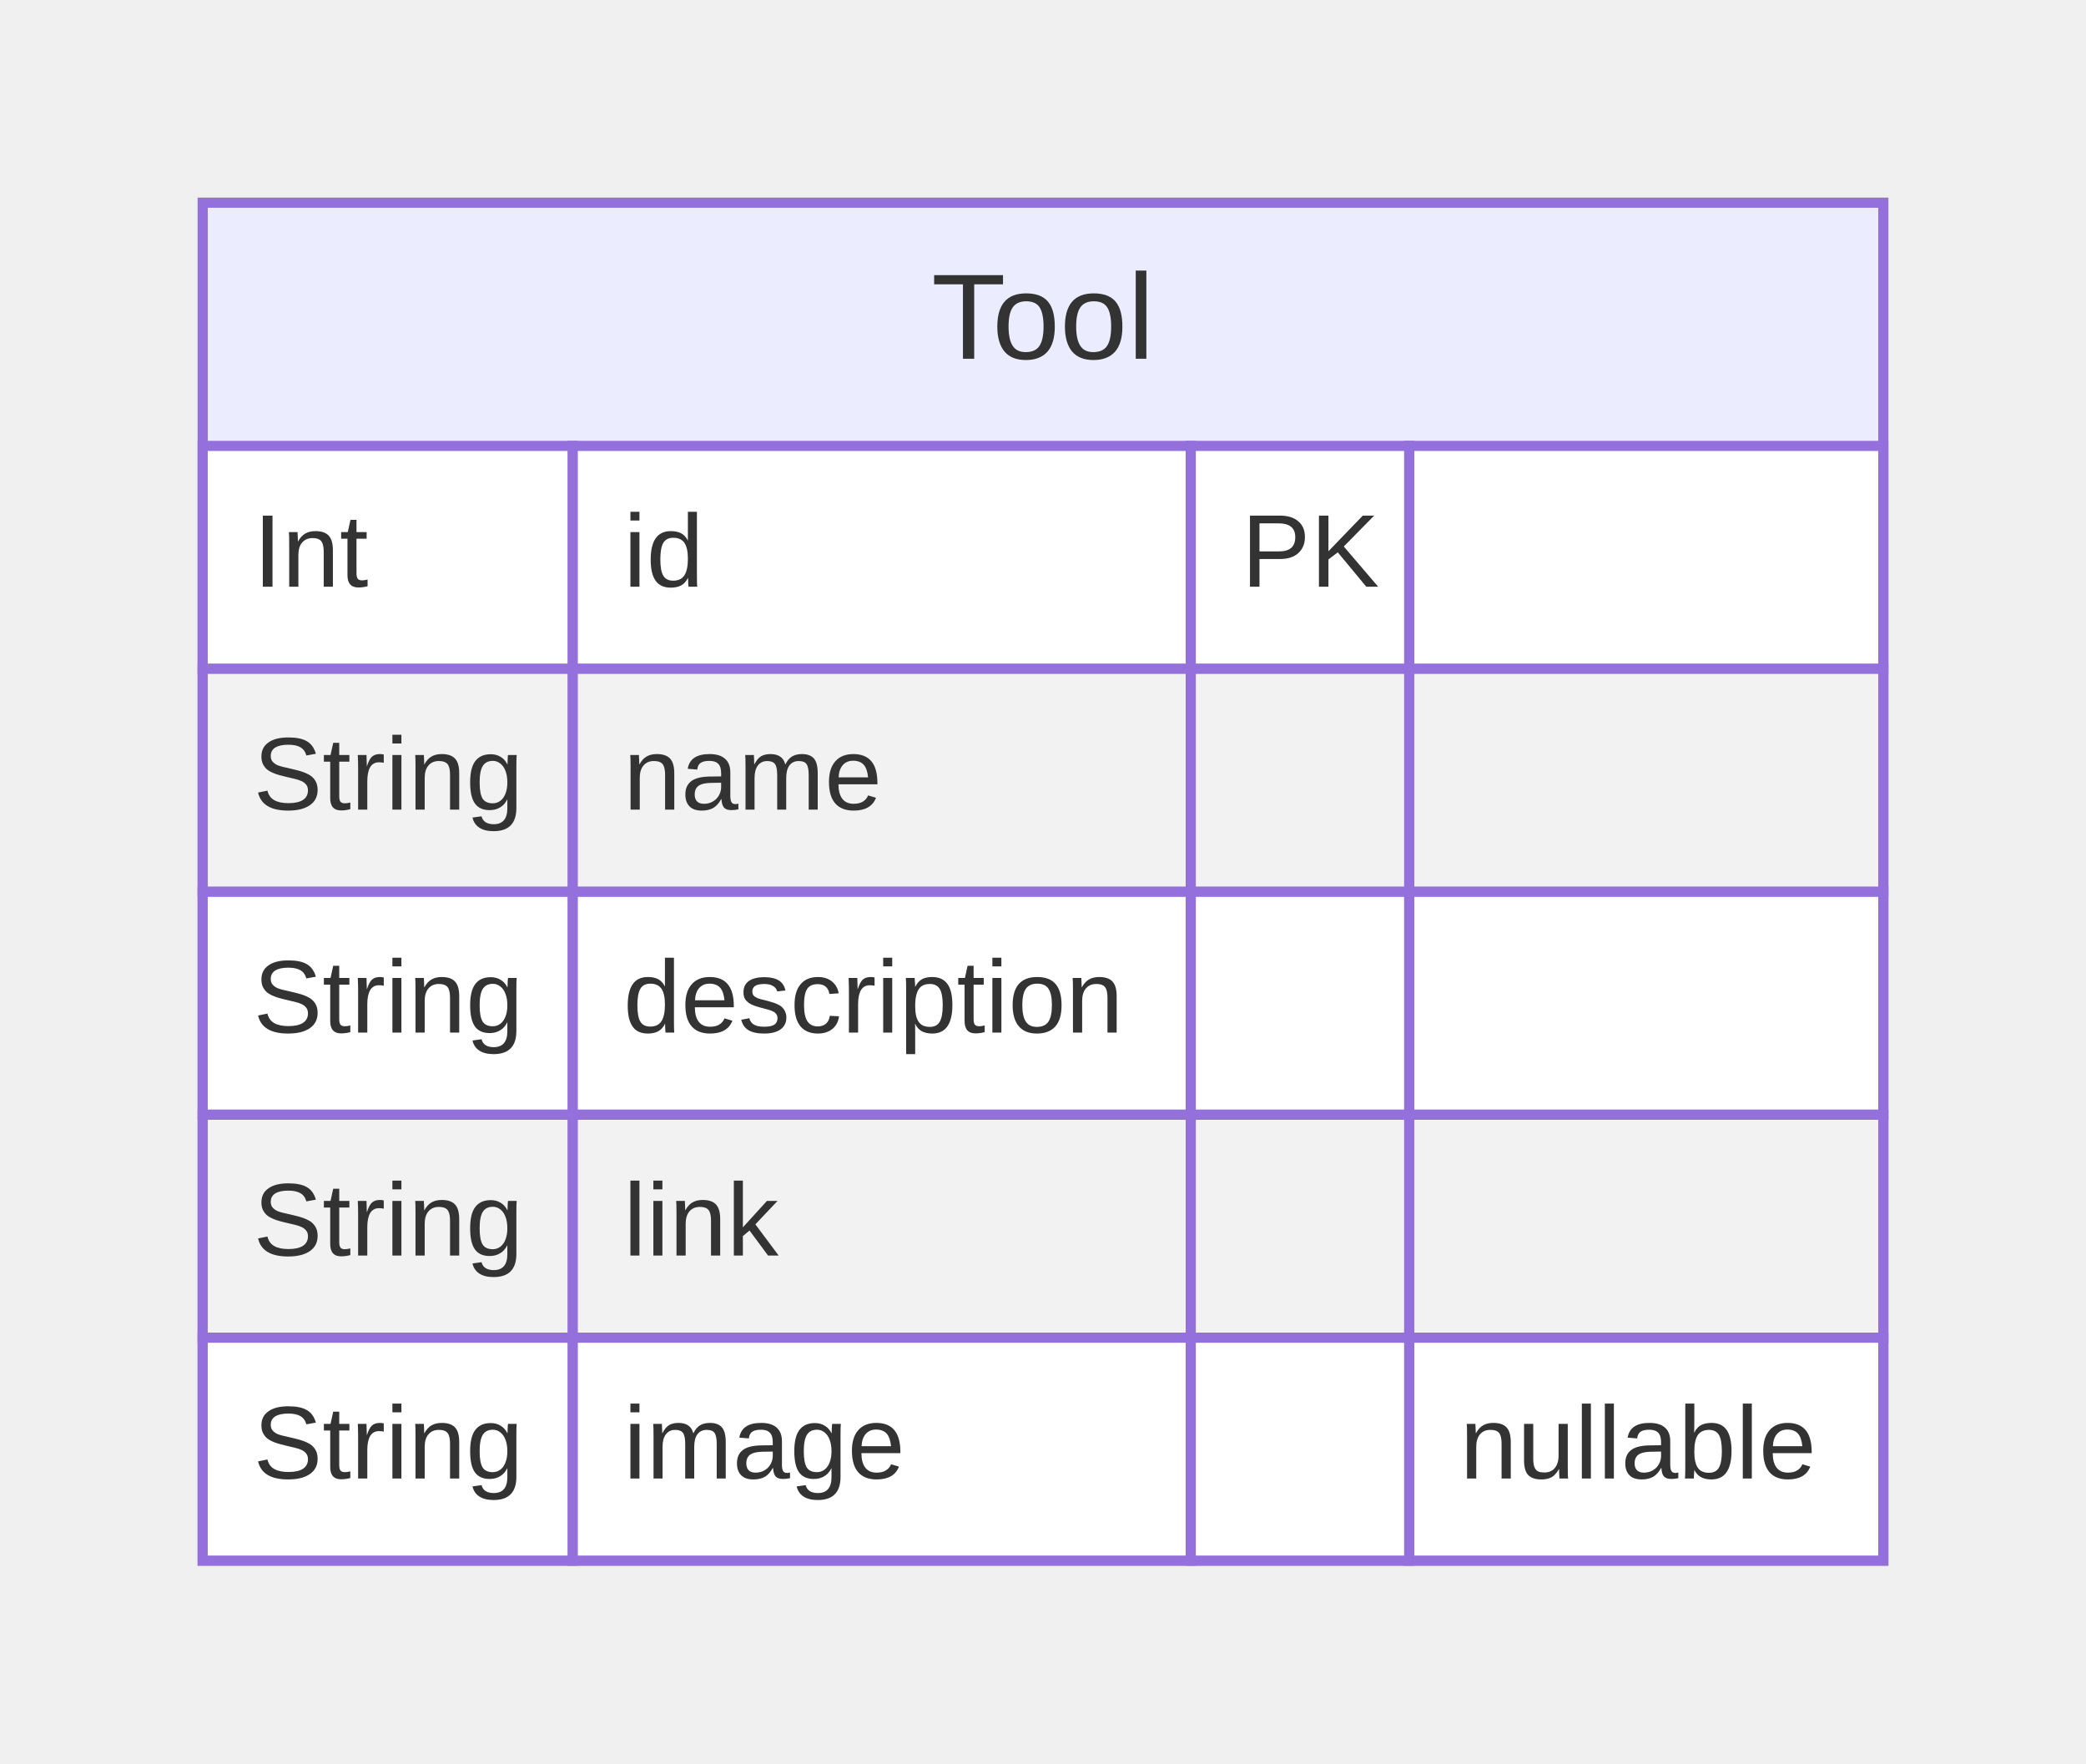
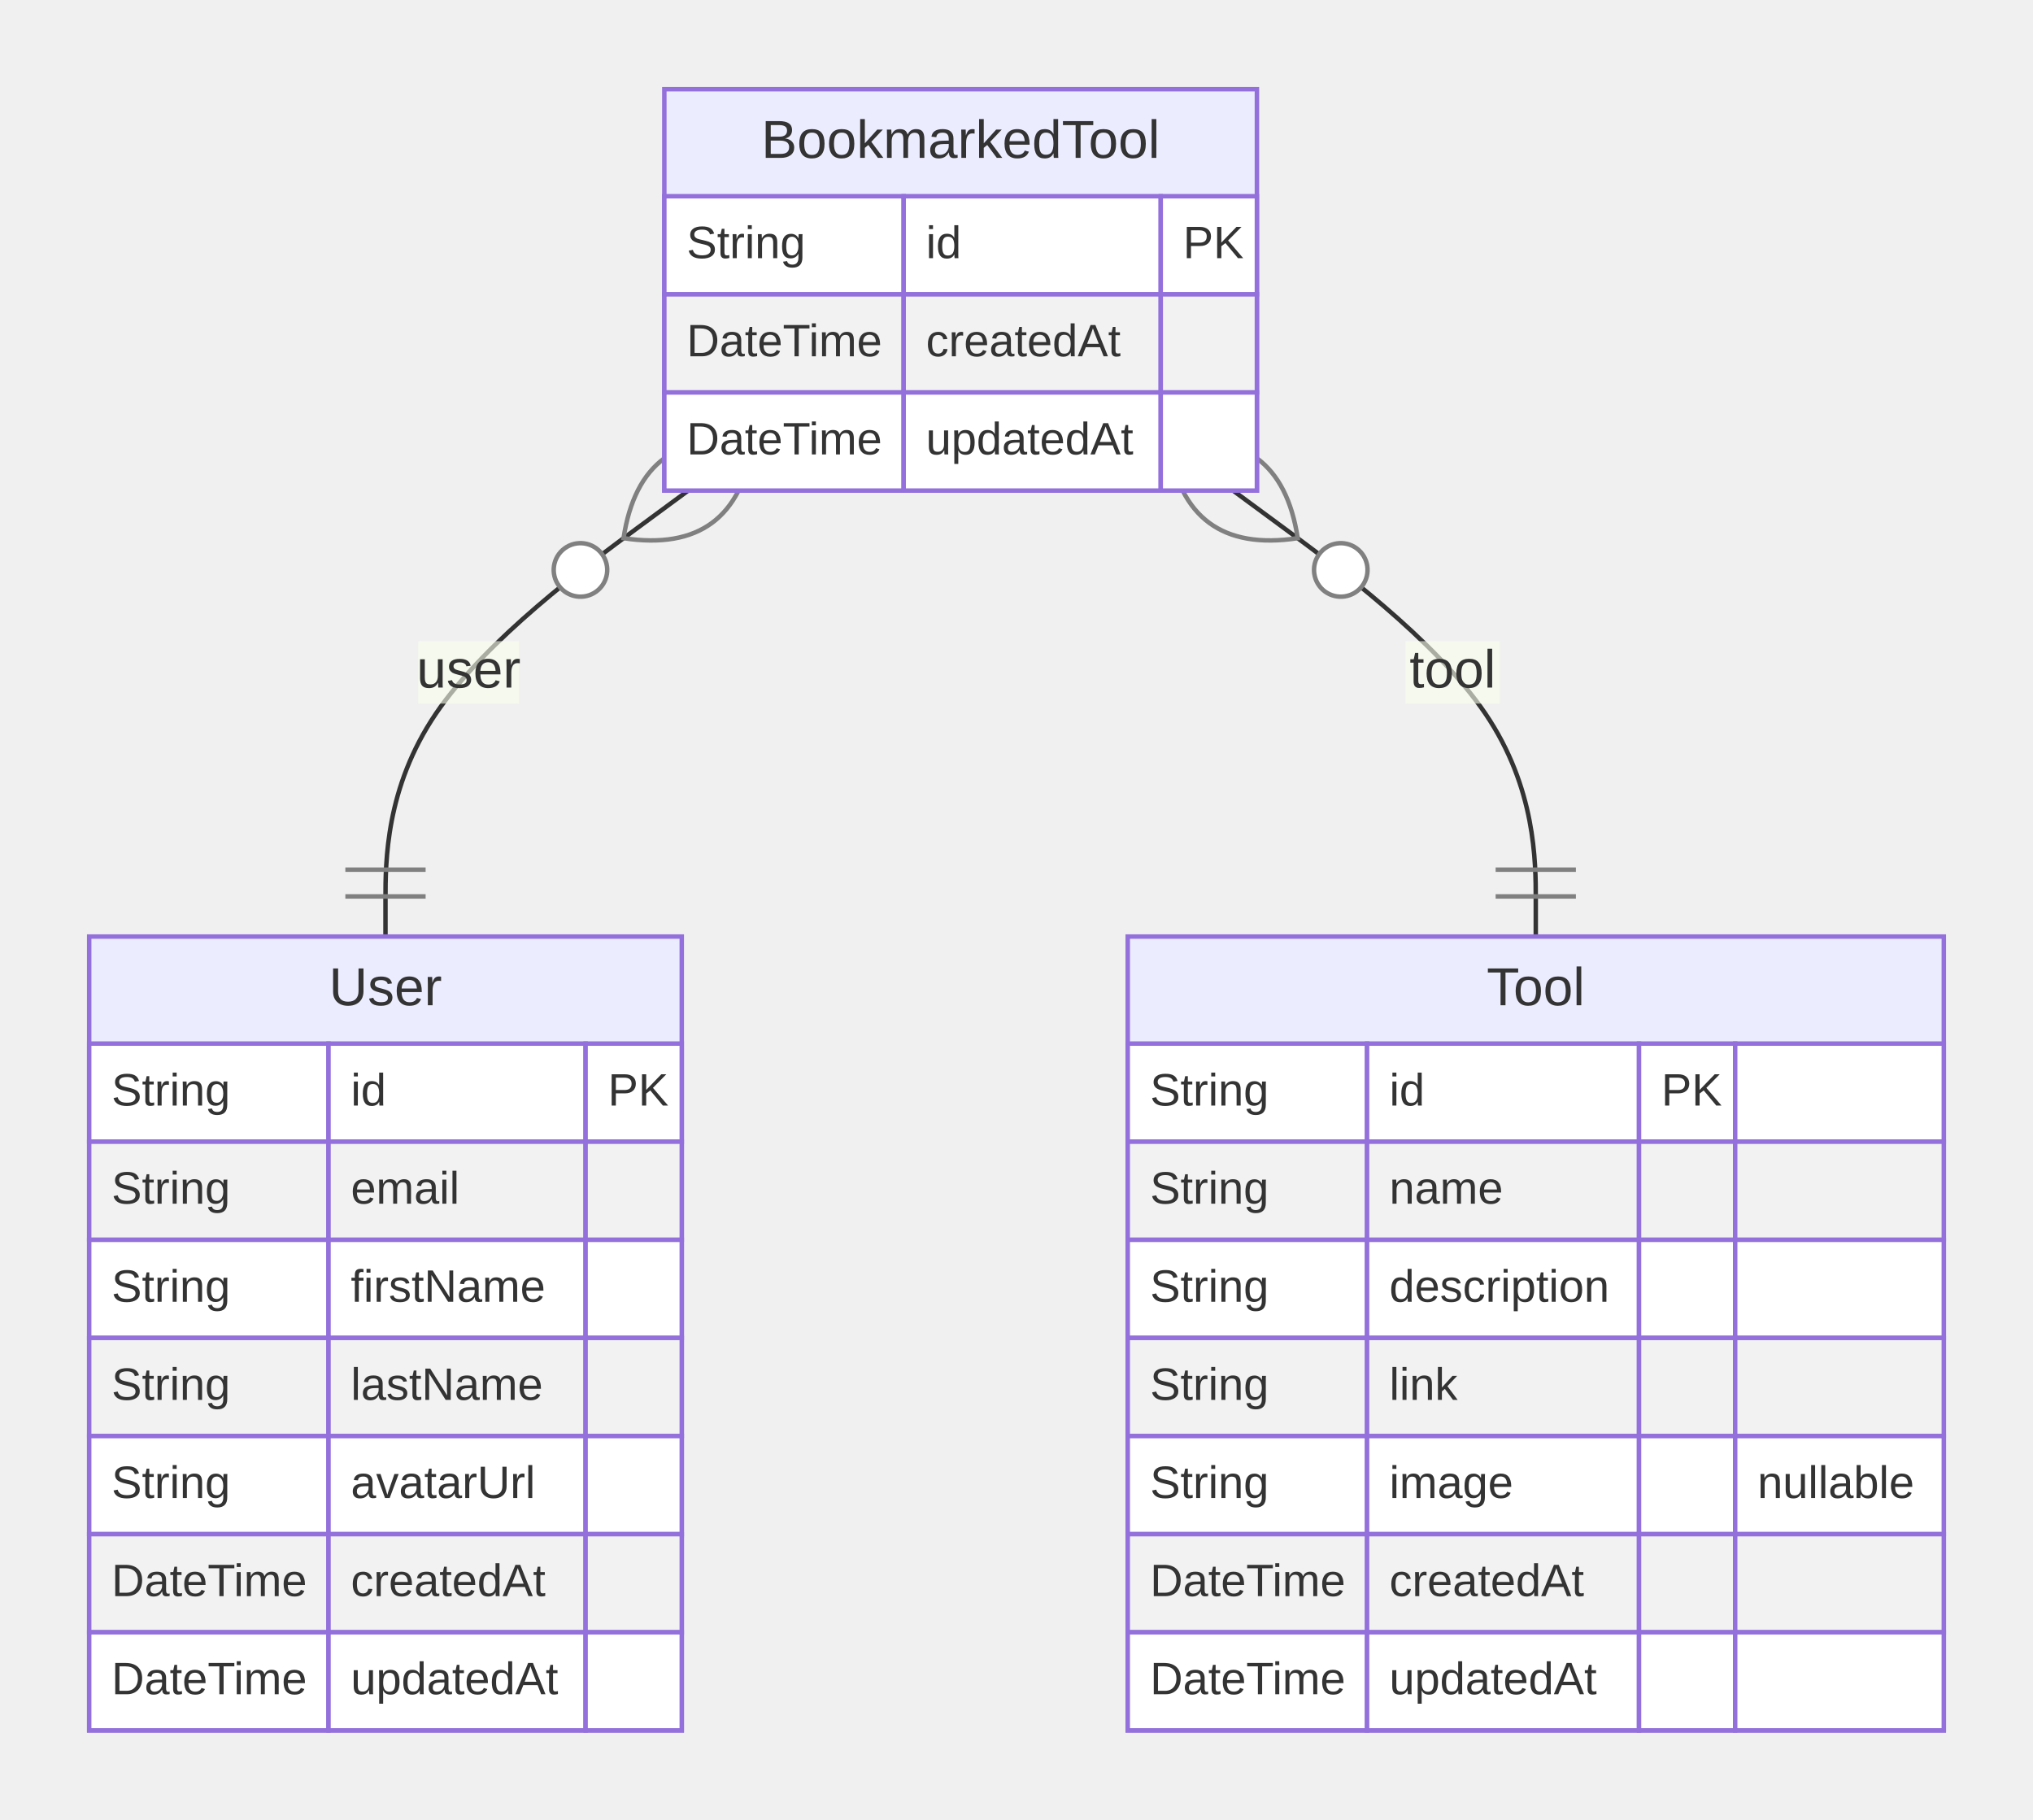
- <svg xmlns="http://www.w3.org/2000/svg" aria-labelledby="chart-title-mermaid-0 chart-desc-mermaid-0" role="img" viewBox="0 0 205.852 174" style="max-width: 205.852px; background-color: white;" height="174" width="100%" id="mermaid-0">
+ <svg xmlns="http://www.w3.org/2000/svg" aria-labelledby="chart-title-mermaid-0 chart-desc-mermaid-0" role="img" viewBox="0 0 455.867 408" style="max-width: 455.867px; background-color: white;" height="408" width="100%" id="mermaid-0">
  <style>#mermaid-0 {font-family:"trebuchet ms",verdana,arial,sans-serif;font-size:16px;fill:#333;}#mermaid-0 .error-icon{fill:#552222;}#mermaid-0 .error-text{fill:#552222;stroke:#552222;}#mermaid-0 .edge-thickness-normal{stroke-width:2px;}#mermaid-0 .edge-thickness-thick{stroke-width:3.5px;}#mermaid-0 .edge-pattern-solid{stroke-dasharray:0;}#mermaid-0 .edge-pattern-dashed{stroke-dasharray:3;}#mermaid-0 .edge-pattern-dotted{stroke-dasharray:2;}#mermaid-0 .marker{fill:#333333;stroke:#333333;}#mermaid-0 .marker.cross{stroke:#333333;}#mermaid-0 svg{font-family:"trebuchet ms",verdana,arial,sans-serif;font-size:16px;}#mermaid-0 .entityBox{fill:#ECECFF;stroke:#9370DB;}#mermaid-0 .attributeBoxOdd{fill:#ffffff;stroke:#9370DB;}#mermaid-0 .attributeBoxEven{fill:#f2f2f2;stroke:#9370DB;}#mermaid-0 .relationshipLabelBox{fill:hsl(80, 100%, 96.275%);opacity:0.7;background-color:hsl(80, 100%, 96.275%);}#mermaid-0 .relationshipLabelBox rect{opacity:0.5;}#mermaid-0 .relationshipLine{stroke:#333333;}#mermaid-0 :root{--mermaid-font-family:"trebuchet ms",verdana,arial,sans-serif;}</style>
  <g />
  <defs>
    <marker orient="auto" markerHeight="18" markerWidth="18" refY="9" refX="0" id="ONLY_ONE_START">
      <path d="M9,0 L9,18 M15,0 L15,18" fill="none" stroke="gray" />
    </marker>
  </defs>
  <defs>
    <marker orient="auto" markerHeight="18" markerWidth="18" refY="9" refX="18" id="ONLY_ONE_END">
      <path d="M3,0 L3,18 M9,0 L9,18" fill="none" stroke="gray" />
    </marker>
  </defs>
  <defs>
    <marker orient="auto" markerHeight="18" markerWidth="30" refY="9" refX="0" id="ZERO_OR_ONE_START">
      <circle r="6" cy="9" cx="21" fill="white" stroke="gray" />
      <path d="M9,0 L9,18" fill="none" stroke="gray" />
    </marker>
  </defs>
  <defs>
    <marker orient="auto" markerHeight="18" markerWidth="30" refY="9" refX="30" id="ZERO_OR_ONE_END">
      <circle r="6" cy="9" cx="9" fill="white" stroke="gray" />
      <path d="M21,0 L21,18" fill="none" stroke="gray" />
    </marker>
  </defs>
  <defs>
    <marker orient="auto" markerHeight="36" markerWidth="45" refY="18" refX="18" id="ONE_OR_MORE_START">
      <path d="M0,18 Q 18,0 36,18 Q 18,36 0,18 M42,9 L42,27" fill="none" stroke="gray" />
    </marker>
  </defs>
  <defs>
    <marker orient="auto" markerHeight="36" markerWidth="45" refY="18" refX="27" id="ONE_OR_MORE_END">
      <path d="M3,9 L3,27 M9,18 Q27,0 45,18 Q27,36 9,18" fill="none" stroke="gray" />
    </marker>
  </defs>
  <defs>
    <marker orient="auto" markerHeight="36" markerWidth="57" refY="18" refX="18" id="ZERO_OR_MORE_START">
      <circle r="6" cy="18" cx="48" fill="white" stroke="gray" />
      <path d="M0,18 Q18,0 36,18 Q18,36 0,18" fill="none" stroke="gray" />
    </marker>
  </defs>
  <defs>
    <marker orient="auto" markerHeight="36" markerWidth="57" refY="18" refX="39" id="ZERO_OR_MORE_END">
      <circle r="6" cy="18" cx="9" fill="white" stroke="gray" />
      <path d="M21,18 Q39,0 57,18 Q39,36 21,18" fill="none" stroke="gray" />
    </marker>
  </defs>
-   <g transform="translate(20,20 )" id="Tool">
-     <rect height="134" width="165.852" y="0" x="0" stroke="gray" fill-opacity="100%" fill="honeydew" class="er entityBox" />
-     <text transform="translate(82.92578,12)" style="font-family: &quot;trebuchet ms&quot;, verdana, arial, sans-serif;; font-size: 12px" text-anchor="middle" dominant-baseline="middle" y="0" x="0" id="entity-Tool" class="er entityLabel">Tool</text>
-     <rect height="22" width="36.523" y="24" x="0" stroke="gray" fill-opacity="100%" fill="honeydew" class="er attributeBoxOdd" />
-     <text transform="translate(5,35)" style="font-family: &quot;trebuchet ms&quot;, verdana, arial, sans-serif;; font-size: 10.2px" text-anchor="left" dominant-baseline="middle" y="0" x="0" id="entity-Tool-attr-1-type" class="er entityLabel">Int</text>
-     <rect height="22" width="60.984" y="24" x="36.523" stroke="gray" fill-opacity="100%" fill="honeydew" class="er attributeBoxOdd" />
-     <text transform="translate(41.52344,35)" style="font-family: &quot;trebuchet ms&quot;, verdana, arial, sans-serif;; font-size: 10.2px" text-anchor="left" dominant-baseline="middle" y="0" x="0" id="entity-Tool-attr-1-name" class="er entityLabel">id</text>
-     <rect height="22" width="21.562" y="24" x="97.508" stroke="gray" fill-opacity="100%" fill="honeydew" class="er attributeBoxOdd" />
-     <text transform="translate(102.5078,35)" style="font-family: &quot;trebuchet ms&quot;, verdana, arial, sans-serif;; font-size: 10.2px" text-anchor="left" dominant-baseline="middle" y="0" x="0" id="entity-Tool-attr-1-key" class="er entityLabel">PK</text>
-     <rect height="22" width="46.781" y="24" x="119.07" stroke="gray" fill-opacity="100%" fill="honeydew" class="er attributeBoxOdd" />
-     <text transform="translate(124.0703,35)" style="font-family: &quot;trebuchet ms&quot;, verdana, arial, sans-serif;; font-size: 10.2px" text-anchor="left" dominant-baseline="middle" y="0" x="0" id="entity-Tool-attr-1-comment" class="er entityLabel" />
-     <rect height="22" width="36.523" y="46" x="0" stroke="gray" fill-opacity="100%" fill="honeydew" class="er attributeBoxEven" />
+   <path marker-start="url(#ZERO_OR_MORE_START)" marker-end="url(#ONLY_ONE_END)" fill="none" stroke="gray" d="M154.315,110L143.002,118.333C131.689,126.667,109.063,143.333,97.75,160C86.438,176.667,86.438,193.333,86.438,201.667L86.438,210" class="er relationshipLine" />
+   <path marker-start="url(#ZERO_OR_MORE_START)" marker-end="url(#ONLY_ONE_END)" fill="none" stroke="gray" d="M276.494,110L287.807,118.333C299.12,126.667,321.745,143.333,333.058,160C344.371,176.667,344.371,193.333,344.371,201.667L344.371,210" class="er relationshipLine" />
+   <g transform="translate(252.875,210 )" id="Tool">
+     <rect height="178" width="182.992" y="0" x="0" stroke="gray" fill-opacity="100%" fill="honeydew" class="er entityBox" />
+     <text transform="translate(91.49609,12)" style="font-family: &quot;trebuchet ms&quot;, verdana, arial, sans-serif;; font-size: 12px" text-anchor="middle" dominant-baseline="middle" y="0" x="0" id="entity-Tool" class="er entityLabel">Tool</text>
+     <rect height="22" width="53.664" y="24" x="0" stroke="gray" fill-opacity="100%" fill="honeydew" class="er attributeBoxOdd" />
+     <text transform="translate(5,35)" style="font-family: &quot;trebuchet ms&quot;, verdana, arial, sans-serif;; font-size: 10.2px" text-anchor="left" dominant-baseline="middle" y="0" x="0" id="entity-Tool-attr-1-type" class="er entityLabel">String</text>
+     <rect height="22" width="60.984" y="24" x="53.664" stroke="gray" fill-opacity="100%" fill="honeydew" class="er attributeBoxOdd" />
+     <text transform="translate(58.66406,35)" style="font-family: &quot;trebuchet ms&quot;, verdana, arial, sans-serif;; font-size: 10.2px" text-anchor="left" dominant-baseline="middle" y="0" x="0" id="entity-Tool-attr-1-name" class="er entityLabel">id</text>
+     <rect height="22" width="21.562" y="24" x="114.648" stroke="gray" fill-opacity="100%" fill="honeydew" class="er attributeBoxOdd" />
+     <text transform="translate(119.6484,35)" style="font-family: &quot;trebuchet ms&quot;, verdana, arial, sans-serif;; font-size: 10.2px" text-anchor="left" dominant-baseline="middle" y="0" x="0" id="entity-Tool-attr-1-key" class="er entityLabel">PK</text>
+     <rect height="22" width="46.781" y="24" x="136.211" stroke="gray" fill-opacity="100%" fill="honeydew" class="er attributeBoxOdd" />
+     <text transform="translate(141.2109,35)" style="font-family: &quot;trebuchet ms&quot;, verdana, arial, sans-serif;; font-size: 10.2px" text-anchor="left" dominant-baseline="middle" y="0" x="0" id="entity-Tool-attr-1-comment" class="er entityLabel" />
+     <rect height="22" width="53.664" y="46" x="0" stroke="gray" fill-opacity="100%" fill="honeydew" class="er attributeBoxEven" />
    <text transform="translate(5,57)" style="font-family: &quot;trebuchet ms&quot;, verdana, arial, sans-serif;; font-size: 10.2px" text-anchor="left" dominant-baseline="middle" y="0" x="0" id="entity-Tool-attr-2-type" class="er entityLabel">String</text>
-     <rect height="22" width="60.984" y="46" x="36.523" stroke="gray" fill-opacity="100%" fill="honeydew" class="er attributeBoxEven" />
-     <text transform="translate(41.52344,57)" style="font-family: &quot;trebuchet ms&quot;, verdana, arial, sans-serif;; font-size: 10.2px" text-anchor="left" dominant-baseline="middle" y="0" x="0" id="entity-Tool-attr-2-name" class="er entityLabel">name</text>
-     <rect height="22" width="21.562" y="46" x="97.508" stroke="gray" fill-opacity="100%" fill="honeydew" class="er attributeBoxEven" />
-     <text transform="translate(102.5078,57)" style="font-family: &quot;trebuchet ms&quot;, verdana, arial, sans-serif;; font-size: 10.2px" text-anchor="left" dominant-baseline="middle" y="0" x="0" id="entity-Tool-attr-2-key" class="er entityLabel" />
-     <rect height="22" width="46.781" y="46" x="119.07" stroke="gray" fill-opacity="100%" fill="honeydew" class="er attributeBoxEven" />
-     <text transform="translate(124.0703,57)" style="font-family: &quot;trebuchet ms&quot;, verdana, arial, sans-serif;; font-size: 10.2px" text-anchor="left" dominant-baseline="middle" y="0" x="0" id="entity-Tool-attr-2-comment" class="er entityLabel" />
-     <rect height="22" width="36.523" y="68" x="0" stroke="gray" fill-opacity="100%" fill="honeydew" class="er attributeBoxOdd" />
+     <rect height="22" width="60.984" y="46" x="53.664" stroke="gray" fill-opacity="100%" fill="honeydew" class="er attributeBoxEven" />
+     <text transform="translate(58.66406,57)" style="font-family: &quot;trebuchet ms&quot;, verdana, arial, sans-serif;; font-size: 10.2px" text-anchor="left" dominant-baseline="middle" y="0" x="0" id="entity-Tool-attr-2-name" class="er entityLabel">name</text>
+     <rect height="22" width="21.562" y="46" x="114.648" stroke="gray" fill-opacity="100%" fill="honeydew" class="er attributeBoxEven" />
+     <text transform="translate(119.6484,57)" style="font-family: &quot;trebuchet ms&quot;, verdana, arial, sans-serif;; font-size: 10.2px" text-anchor="left" dominant-baseline="middle" y="0" x="0" id="entity-Tool-attr-2-key" class="er entityLabel" />
+     <rect height="22" width="46.781" y="46" x="136.211" stroke="gray" fill-opacity="100%" fill="honeydew" class="er attributeBoxEven" />
+     <text transform="translate(141.2109,57)" style="font-family: &quot;trebuchet ms&quot;, verdana, arial, sans-serif;; font-size: 10.2px" text-anchor="left" dominant-baseline="middle" y="0" x="0" id="entity-Tool-attr-2-comment" class="er entityLabel" />
+     <rect height="22" width="53.664" y="68" x="0" stroke="gray" fill-opacity="100%" fill="honeydew" class="er attributeBoxOdd" />
    <text transform="translate(5,79)" style="font-family: &quot;trebuchet ms&quot;, verdana, arial, sans-serif;; font-size: 10.2px" text-anchor="left" dominant-baseline="middle" y="0" x="0" id="entity-Tool-attr-3-type" class="er entityLabel">String</text>
-     <rect height="22" width="60.984" y="68" x="36.523" stroke="gray" fill-opacity="100%" fill="honeydew" class="er attributeBoxOdd" />
-     <text transform="translate(41.52344,79)" style="font-family: &quot;trebuchet ms&quot;, verdana, arial, sans-serif;; font-size: 10.2px" text-anchor="left" dominant-baseline="middle" y="0" x="0" id="entity-Tool-attr-3-name" class="er entityLabel">description</text>
-     <rect height="22" width="21.562" y="68" x="97.508" stroke="gray" fill-opacity="100%" fill="honeydew" class="er attributeBoxOdd" />
-     <text transform="translate(102.5078,79)" style="font-family: &quot;trebuchet ms&quot;, verdana, arial, sans-serif;; font-size: 10.2px" text-anchor="left" dominant-baseline="middle" y="0" x="0" id="entity-Tool-attr-3-key" class="er entityLabel" />
-     <rect height="22" width="46.781" y="68" x="119.07" stroke="gray" fill-opacity="100%" fill="honeydew" class="er attributeBoxOdd" />
-     <text transform="translate(124.0703,79)" style="font-family: &quot;trebuchet ms&quot;, verdana, arial, sans-serif;; font-size: 10.2px" text-anchor="left" dominant-baseline="middle" y="0" x="0" id="entity-Tool-attr-3-comment" class="er entityLabel" />
-     <rect height="22" width="36.523" y="90" x="0" stroke="gray" fill-opacity="100%" fill="honeydew" class="er attributeBoxEven" />
+     <rect height="22" width="60.984" y="68" x="53.664" stroke="gray" fill-opacity="100%" fill="honeydew" class="er attributeBoxOdd" />
+     <text transform="translate(58.66406,79)" style="font-family: &quot;trebuchet ms&quot;, verdana, arial, sans-serif;; font-size: 10.2px" text-anchor="left" dominant-baseline="middle" y="0" x="0" id="entity-Tool-attr-3-name" class="er entityLabel">description</text>
+     <rect height="22" width="21.562" y="68" x="114.648" stroke="gray" fill-opacity="100%" fill="honeydew" class="er attributeBoxOdd" />
+     <text transform="translate(119.6484,79)" style="font-family: &quot;trebuchet ms&quot;, verdana, arial, sans-serif;; font-size: 10.2px" text-anchor="left" dominant-baseline="middle" y="0" x="0" id="entity-Tool-attr-3-key" class="er entityLabel" />
+     <rect height="22" width="46.781" y="68" x="136.211" stroke="gray" fill-opacity="100%" fill="honeydew" class="er attributeBoxOdd" />
+     <text transform="translate(141.2109,79)" style="font-family: &quot;trebuchet ms&quot;, verdana, arial, sans-serif;; font-size: 10.2px" text-anchor="left" dominant-baseline="middle" y="0" x="0" id="entity-Tool-attr-3-comment" class="er entityLabel" />
+     <rect height="22" width="53.664" y="90" x="0" stroke="gray" fill-opacity="100%" fill="honeydew" class="er attributeBoxEven" />
    <text transform="translate(5,101)" style="font-family: &quot;trebuchet ms&quot;, verdana, arial, sans-serif;; font-size: 10.2px" text-anchor="left" dominant-baseline="middle" y="0" x="0" id="entity-Tool-attr-4-type" class="er entityLabel">String</text>
-     <rect height="22" width="60.984" y="90" x="36.523" stroke="gray" fill-opacity="100%" fill="honeydew" class="er attributeBoxEven" />
-     <text transform="translate(41.52344,101)" style="font-family: &quot;trebuchet ms&quot;, verdana, arial, sans-serif;; font-size: 10.2px" text-anchor="left" dominant-baseline="middle" y="0" x="0" id="entity-Tool-attr-4-name" class="er entityLabel">link</text>
-     <rect height="22" width="21.562" y="90" x="97.508" stroke="gray" fill-opacity="100%" fill="honeydew" class="er attributeBoxEven" />
-     <text transform="translate(102.5078,101)" style="font-family: &quot;trebuchet ms&quot;, verdana, arial, sans-serif;; font-size: 10.2px" text-anchor="left" dominant-baseline="middle" y="0" x="0" id="entity-Tool-attr-4-key" class="er entityLabel" />
-     <rect height="22" width="46.781" y="90" x="119.07" stroke="gray" fill-opacity="100%" fill="honeydew" class="er attributeBoxEven" />
-     <text transform="translate(124.0703,101)" style="font-family: &quot;trebuchet ms&quot;, verdana, arial, sans-serif;; font-size: 10.2px" text-anchor="left" dominant-baseline="middle" y="0" x="0" id="entity-Tool-attr-4-comment" class="er entityLabel" />
-     <rect height="22" width="36.523" y="112" x="0" stroke="gray" fill-opacity="100%" fill="honeydew" class="er attributeBoxOdd" />
+     <rect height="22" width="60.984" y="90" x="53.664" stroke="gray" fill-opacity="100%" fill="honeydew" class="er attributeBoxEven" />
+     <text transform="translate(58.66406,101)" style="font-family: &quot;trebuchet ms&quot;, verdana, arial, sans-serif;; font-size: 10.2px" text-anchor="left" dominant-baseline="middle" y="0" x="0" id="entity-Tool-attr-4-name" class="er entityLabel">link</text>
+     <rect height="22" width="21.562" y="90" x="114.648" stroke="gray" fill-opacity="100%" fill="honeydew" class="er attributeBoxEven" />
+     <text transform="translate(119.6484,101)" style="font-family: &quot;trebuchet ms&quot;, verdana, arial, sans-serif;; font-size: 10.2px" text-anchor="left" dominant-baseline="middle" y="0" x="0" id="entity-Tool-attr-4-key" class="er entityLabel" />
+     <rect height="22" width="46.781" y="90" x="136.211" stroke="gray" fill-opacity="100%" fill="honeydew" class="er attributeBoxEven" />
+     <text transform="translate(141.2109,101)" style="font-family: &quot;trebuchet ms&quot;, verdana, arial, sans-serif;; font-size: 10.2px" text-anchor="left" dominant-baseline="middle" y="0" x="0" id="entity-Tool-attr-4-comment" class="er entityLabel" />
+     <rect height="22" width="53.664" y="112" x="0" stroke="gray" fill-opacity="100%" fill="honeydew" class="er attributeBoxOdd" />
    <text transform="translate(5,123)" style="font-family: &quot;trebuchet ms&quot;, verdana, arial, sans-serif;; font-size: 10.2px" text-anchor="left" dominant-baseline="middle" y="0" x="0" id="entity-Tool-attr-5-type" class="er entityLabel">String</text>
-     <rect height="22" width="60.984" y="112" x="36.523" stroke="gray" fill-opacity="100%" fill="honeydew" class="er attributeBoxOdd" />
-     <text transform="translate(41.52344,123)" style="font-family: &quot;trebuchet ms&quot;, verdana, arial, sans-serif;; font-size: 10.2px" text-anchor="left" dominant-baseline="middle" y="0" x="0" id="entity-Tool-attr-5-name" class="er entityLabel">image</text>
-     <rect height="22" width="21.562" y="112" x="97.508" stroke="gray" fill-opacity="100%" fill="honeydew" class="er attributeBoxOdd" />
-     <text transform="translate(102.5078,123)" style="font-family: &quot;trebuchet ms&quot;, verdana, arial, sans-serif;; font-size: 10.2px" text-anchor="left" dominant-baseline="middle" y="0" x="0" id="entity-Tool-attr-5-key" class="er entityLabel" />
-     <rect height="22" width="46.781" y="112" x="119.07" stroke="gray" fill-opacity="100%" fill="honeydew" class="er attributeBoxOdd" />
-     <text transform="translate(124.0703,123)" style="font-family: &quot;trebuchet ms&quot;, verdana, arial, sans-serif;; font-size: 10.2px" text-anchor="left" dominant-baseline="middle" y="0" x="0" id="entity-Tool-attr-5-comment" class="er entityLabel">nullable</text>
+     <rect height="22" width="60.984" y="112" x="53.664" stroke="gray" fill-opacity="100%" fill="honeydew" class="er attributeBoxOdd" />
+     <text transform="translate(58.66406,123)" style="font-family: &quot;trebuchet ms&quot;, verdana, arial, sans-serif;; font-size: 10.2px" text-anchor="left" dominant-baseline="middle" y="0" x="0" id="entity-Tool-attr-5-name" class="er entityLabel">image</text>
+     <rect height="22" width="21.562" y="112" x="114.648" stroke="gray" fill-opacity="100%" fill="honeydew" class="er attributeBoxOdd" />
+     <text transform="translate(119.6484,123)" style="font-family: &quot;trebuchet ms&quot;, verdana, arial, sans-serif;; font-size: 10.2px" text-anchor="left" dominant-baseline="middle" y="0" x="0" id="entity-Tool-attr-5-key" class="er entityLabel" />
+     <rect height="22" width="46.781" y="112" x="136.211" stroke="gray" fill-opacity="100%" fill="honeydew" class="er attributeBoxOdd" />
+     <text transform="translate(141.2109,123)" style="font-family: &quot;trebuchet ms&quot;, verdana, arial, sans-serif;; font-size: 10.2px" text-anchor="left" dominant-baseline="middle" y="0" x="0" id="entity-Tool-attr-5-comment" class="er entityLabel">nullable</text>
+     <rect height="22" width="53.664" y="134" x="0" stroke="gray" fill-opacity="100%" fill="honeydew" class="er attributeBoxEven" />
+     <text transform="translate(5,145)" style="font-family: &quot;trebuchet ms&quot;, verdana, arial, sans-serif;; font-size: 10.2px" text-anchor="left" dominant-baseline="middle" y="0" x="0" id="entity-Tool-attr-6-type" class="er entityLabel">DateTime</text>
+     <rect height="22" width="60.984" y="134" x="53.664" stroke="gray" fill-opacity="100%" fill="honeydew" class="er attributeBoxEven" />
+     <text transform="translate(58.66406,145)" style="font-family: &quot;trebuchet ms&quot;, verdana, arial, sans-serif;; font-size: 10.2px" text-anchor="left" dominant-baseline="middle" y="0" x="0" id="entity-Tool-attr-6-name" class="er entityLabel">createdAt</text>
+     <rect height="22" width="21.562" y="134" x="114.648" stroke="gray" fill-opacity="100%" fill="honeydew" class="er attributeBoxEven" />
+     <text transform="translate(119.6484,145)" style="font-family: &quot;trebuchet ms&quot;, verdana, arial, sans-serif;; font-size: 10.2px" text-anchor="left" dominant-baseline="middle" y="0" x="0" id="entity-Tool-attr-6-key" class="er entityLabel" />
+     <rect height="22" width="46.781" y="134" x="136.211" stroke="gray" fill-opacity="100%" fill="honeydew" class="er attributeBoxEven" />
+     <text transform="translate(141.2109,145)" style="font-family: &quot;trebuchet ms&quot;, verdana, arial, sans-serif;; font-size: 10.2px" text-anchor="left" dominant-baseline="middle" y="0" x="0" id="entity-Tool-attr-6-comment" class="er entityLabel" />
+     <rect height="22" width="53.664" y="156" x="0" stroke="gray" fill-opacity="100%" fill="honeydew" class="er attributeBoxOdd" />
+     <text transform="translate(5,167)" style="font-family: &quot;trebuchet ms&quot;, verdana, arial, sans-serif;; font-size: 10.2px" text-anchor="left" dominant-baseline="middle" y="0" x="0" id="entity-Tool-attr-7-type" class="er entityLabel">DateTime</text>
+     <rect height="22" width="60.984" y="156" x="53.664" stroke="gray" fill-opacity="100%" fill="honeydew" class="er attributeBoxOdd" />
+     <text transform="translate(58.66406,167)" style="font-family: &quot;trebuchet ms&quot;, verdana, arial, sans-serif;; font-size: 10.2px" text-anchor="left" dominant-baseline="middle" y="0" x="0" id="entity-Tool-attr-7-name" class="er entityLabel">updatedAt</text>
+     <rect height="22" width="21.562" y="156" x="114.648" stroke="gray" fill-opacity="100%" fill="honeydew" class="er attributeBoxOdd" />
+     <text transform="translate(119.6484,167)" style="font-family: &quot;trebuchet ms&quot;, verdana, arial, sans-serif;; font-size: 10.2px" text-anchor="left" dominant-baseline="middle" y="0" x="0" id="entity-Tool-attr-7-key" class="er entityLabel" />
+     <rect height="22" width="46.781" y="156" x="136.211" stroke="gray" fill-opacity="100%" fill="honeydew" class="er attributeBoxOdd" />
+     <text transform="translate(141.2109,167)" style="font-family: &quot;trebuchet ms&quot;, verdana, arial, sans-serif;; font-size: 10.2px" text-anchor="left" dominant-baseline="middle" y="0" x="0" id="entity-Tool-attr-7-comment" class="er entityLabel" />
  </g>
+   <g transform="translate(148.9668,20 )" id="BookmarkedTool">
+     <rect height="90" width="132.875" y="0" x="0" stroke="gray" fill-opacity="100%" fill="honeydew" class="er entityBox" />
+     <text transform="translate(66.4375,12)" style="font-family: &quot;trebuchet ms&quot;, verdana, arial, sans-serif;; font-size: 12px" text-anchor="middle" dominant-baseline="middle" y="0" x="0" id="entity-BookmarkedTool" class="er entityLabel">BookmarkedTool</text>
+     <rect height="22" width="53.664" y="24" x="0" stroke="gray" fill-opacity="100%" fill="honeydew" class="er attributeBoxOdd" />
+     <text transform="translate(5,35)" style="font-family: &quot;trebuchet ms&quot;, verdana, arial, sans-serif;; font-size: 10.2px" text-anchor="left" dominant-baseline="middle" y="0" x="0" id="entity-BookmarkedTool-attr-1-type" class="er entityLabel">String</text>
+     <rect height="22" width="57.648" y="24" x="53.664" stroke="gray" fill-opacity="100%" fill="honeydew" class="er attributeBoxOdd" />
+     <text transform="translate(58.66406,35)" style="font-family: &quot;trebuchet ms&quot;, verdana, arial, sans-serif;; font-size: 10.2px" text-anchor="left" dominant-baseline="middle" y="0" x="0" id="entity-BookmarkedTool-attr-1-name" class="er entityLabel">id</text>
+     <rect height="22" width="21.562" y="24" x="111.312" stroke="gray" fill-opacity="100%" fill="honeydew" class="er attributeBoxOdd" />
+     <text transform="translate(116.3125,35)" style="font-family: &quot;trebuchet ms&quot;, verdana, arial, sans-serif;; font-size: 10.2px" text-anchor="left" dominant-baseline="middle" y="0" x="0" id="entity-BookmarkedTool-attr-1-key" class="er entityLabel">PK</text>
+     <rect height="22" width="53.664" y="46" x="0" stroke="gray" fill-opacity="100%" fill="honeydew" class="er attributeBoxEven" />
+     <text transform="translate(5,57)" style="font-family: &quot;trebuchet ms&quot;, verdana, arial, sans-serif;; font-size: 10.2px" text-anchor="left" dominant-baseline="middle" y="0" x="0" id="entity-BookmarkedTool-attr-2-type" class="er entityLabel">DateTime</text>
+     <rect height="22" width="57.648" y="46" x="53.664" stroke="gray" fill-opacity="100%" fill="honeydew" class="er attributeBoxEven" />
+     <text transform="translate(58.66406,57)" style="font-family: &quot;trebuchet ms&quot;, verdana, arial, sans-serif;; font-size: 10.2px" text-anchor="left" dominant-baseline="middle" y="0" x="0" id="entity-BookmarkedTool-attr-2-name" class="er entityLabel">createdAt</text>
+     <rect height="22" width="21.562" y="46" x="111.312" stroke="gray" fill-opacity="100%" fill="honeydew" class="er attributeBoxEven" />
+     <text transform="translate(116.3125,57)" style="font-family: &quot;trebuchet ms&quot;, verdana, arial, sans-serif;; font-size: 10.2px" text-anchor="left" dominant-baseline="middle" y="0" x="0" id="entity-BookmarkedTool-attr-2-key" class="er entityLabel" />
+     <rect height="22" width="53.664" y="68" x="0" stroke="gray" fill-opacity="100%" fill="honeydew" class="er attributeBoxOdd" />
+     <text transform="translate(5,79)" style="font-family: &quot;trebuchet ms&quot;, verdana, arial, sans-serif;; font-size: 10.2px" text-anchor="left" dominant-baseline="middle" y="0" x="0" id="entity-BookmarkedTool-attr-3-type" class="er entityLabel">DateTime</text>
+     <rect height="22" width="57.648" y="68" x="53.664" stroke="gray" fill-opacity="100%" fill="honeydew" class="er attributeBoxOdd" />
+     <text transform="translate(58.66406,79)" style="font-family: &quot;trebuchet ms&quot;, verdana, arial, sans-serif;; font-size: 10.2px" text-anchor="left" dominant-baseline="middle" y="0" x="0" id="entity-BookmarkedTool-attr-3-name" class="er entityLabel">updatedAt</text>
+     <rect height="22" width="21.562" y="68" x="111.312" stroke="gray" fill-opacity="100%" fill="honeydew" class="er attributeBoxOdd" />
+     <text transform="translate(116.3125,79)" style="font-family: &quot;trebuchet ms&quot;, verdana, arial, sans-serif;; font-size: 10.2px" text-anchor="left" dominant-baseline="middle" y="0" x="0" id="entity-BookmarkedTool-attr-3-key" class="er entityLabel" />
+   </g>
+   <g transform="translate(20,210 )" id="User">
+     <rect height="178" width="132.875" y="0" x="0" stroke="gray" fill-opacity="100%" fill="honeydew" class="er entityBox" />
+     <text transform="translate(66.4375,12)" style="font-family: &quot;trebuchet ms&quot;, verdana, arial, sans-serif;; font-size: 12px" text-anchor="middle" dominant-baseline="middle" y="0" x="0" id="entity-User" class="er entityLabel">User</text>
+     <rect height="22" width="53.664" y="24" x="0" stroke="gray" fill-opacity="100%" fill="honeydew" class="er attributeBoxOdd" />
+     <text transform="translate(5,35)" style="font-family: &quot;trebuchet ms&quot;, verdana, arial, sans-serif;; font-size: 10.2px" text-anchor="left" dominant-baseline="middle" y="0" x="0" id="entity-User-attr-1-type" class="er entityLabel">String</text>
+     <rect height="22" width="57.648" y="24" x="53.664" stroke="gray" fill-opacity="100%" fill="honeydew" class="er attributeBoxOdd" />
+     <text transform="translate(58.66406,35)" style="font-family: &quot;trebuchet ms&quot;, verdana, arial, sans-serif;; font-size: 10.2px" text-anchor="left" dominant-baseline="middle" y="0" x="0" id="entity-User-attr-1-name" class="er entityLabel">id</text>
+     <rect height="22" width="21.562" y="24" x="111.312" stroke="gray" fill-opacity="100%" fill="honeydew" class="er attributeBoxOdd" />
+     <text transform="translate(116.3125,35)" style="font-family: &quot;trebuchet ms&quot;, verdana, arial, sans-serif;; font-size: 10.2px" text-anchor="left" dominant-baseline="middle" y="0" x="0" id="entity-User-attr-1-key" class="er entityLabel">PK</text>
+     <rect height="22" width="53.664" y="46" x="0" stroke="gray" fill-opacity="100%" fill="honeydew" class="er attributeBoxEven" />
+     <text transform="translate(5,57)" style="font-family: &quot;trebuchet ms&quot;, verdana, arial, sans-serif;; font-size: 10.2px" text-anchor="left" dominant-baseline="middle" y="0" x="0" id="entity-User-attr-2-type" class="er entityLabel">String</text>
+     <rect height="22" width="57.648" y="46" x="53.664" stroke="gray" fill-opacity="100%" fill="honeydew" class="er attributeBoxEven" />
+     <text transform="translate(58.66406,57)" style="font-family: &quot;trebuchet ms&quot;, verdana, arial, sans-serif;; font-size: 10.2px" text-anchor="left" dominant-baseline="middle" y="0" x="0" id="entity-User-attr-2-name" class="er entityLabel">email</text>
+     <rect height="22" width="21.562" y="46" x="111.312" stroke="gray" fill-opacity="100%" fill="honeydew" class="er attributeBoxEven" />
+     <text transform="translate(116.3125,57)" style="font-family: &quot;trebuchet ms&quot;, verdana, arial, sans-serif;; font-size: 10.2px" text-anchor="left" dominant-baseline="middle" y="0" x="0" id="entity-User-attr-2-key" class="er entityLabel" />
+     <rect height="22" width="53.664" y="68" x="0" stroke="gray" fill-opacity="100%" fill="honeydew" class="er attributeBoxOdd" />
+     <text transform="translate(5,79)" style="font-family: &quot;trebuchet ms&quot;, verdana, arial, sans-serif;; font-size: 10.2px" text-anchor="left" dominant-baseline="middle" y="0" x="0" id="entity-User-attr-3-type" class="er entityLabel">String</text>
+     <rect height="22" width="57.648" y="68" x="53.664" stroke="gray" fill-opacity="100%" fill="honeydew" class="er attributeBoxOdd" />
+     <text transform="translate(58.66406,79)" style="font-family: &quot;trebuchet ms&quot;, verdana, arial, sans-serif;; font-size: 10.2px" text-anchor="left" dominant-baseline="middle" y="0" x="0" id="entity-User-attr-3-name" class="er entityLabel">firstName</text>
+     <rect height="22" width="21.562" y="68" x="111.312" stroke="gray" fill-opacity="100%" fill="honeydew" class="er attributeBoxOdd" />
+     <text transform="translate(116.3125,79)" style="font-family: &quot;trebuchet ms&quot;, verdana, arial, sans-serif;; font-size: 10.2px" text-anchor="left" dominant-baseline="middle" y="0" x="0" id="entity-User-attr-3-key" class="er entityLabel" />
+     <rect height="22" width="53.664" y="90" x="0" stroke="gray" fill-opacity="100%" fill="honeydew" class="er attributeBoxEven" />
+     <text transform="translate(5,101)" style="font-family: &quot;trebuchet ms&quot;, verdana, arial, sans-serif;; font-size: 10.2px" text-anchor="left" dominant-baseline="middle" y="0" x="0" id="entity-User-attr-4-type" class="er entityLabel">String</text>
+     <rect height="22" width="57.648" y="90" x="53.664" stroke="gray" fill-opacity="100%" fill="honeydew" class="er attributeBoxEven" />
+     <text transform="translate(58.66406,101)" style="font-family: &quot;trebuchet ms&quot;, verdana, arial, sans-serif;; font-size: 10.2px" text-anchor="left" dominant-baseline="middle" y="0" x="0" id="entity-User-attr-4-name" class="er entityLabel">lastName</text>
+     <rect height="22" width="21.562" y="90" x="111.312" stroke="gray" fill-opacity="100%" fill="honeydew" class="er attributeBoxEven" />
+     <text transform="translate(116.3125,101)" style="font-family: &quot;trebuchet ms&quot;, verdana, arial, sans-serif;; font-size: 10.2px" text-anchor="left" dominant-baseline="middle" y="0" x="0" id="entity-User-attr-4-key" class="er entityLabel" />
+     <rect height="22" width="53.664" y="112" x="0" stroke="gray" fill-opacity="100%" fill="honeydew" class="er attributeBoxOdd" />
+     <text transform="translate(5,123)" style="font-family: &quot;trebuchet ms&quot;, verdana, arial, sans-serif;; font-size: 10.2px" text-anchor="left" dominant-baseline="middle" y="0" x="0" id="entity-User-attr-5-type" class="er entityLabel">String</text>
+     <rect height="22" width="57.648" y="112" x="53.664" stroke="gray" fill-opacity="100%" fill="honeydew" class="er attributeBoxOdd" />
+     <text transform="translate(58.66406,123)" style="font-family: &quot;trebuchet ms&quot;, verdana, arial, sans-serif;; font-size: 10.2px" text-anchor="left" dominant-baseline="middle" y="0" x="0" id="entity-User-attr-5-name" class="er entityLabel">avatarUrl</text>
+     <rect height="22" width="21.562" y="112" x="111.312" stroke="gray" fill-opacity="100%" fill="honeydew" class="er attributeBoxOdd" />
+     <text transform="translate(116.3125,123)" style="font-family: &quot;trebuchet ms&quot;, verdana, arial, sans-serif;; font-size: 10.2px" text-anchor="left" dominant-baseline="middle" y="0" x="0" id="entity-User-attr-5-key" class="er entityLabel" />
+     <rect height="22" width="53.664" y="134" x="0" stroke="gray" fill-opacity="100%" fill="honeydew" class="er attributeBoxEven" />
+     <text transform="translate(5,145)" style="font-family: &quot;trebuchet ms&quot;, verdana, arial, sans-serif;; font-size: 10.2px" text-anchor="left" dominant-baseline="middle" y="0" x="0" id="entity-User-attr-6-type" class="er entityLabel">DateTime</text>
+     <rect height="22" width="57.648" y="134" x="53.664" stroke="gray" fill-opacity="100%" fill="honeydew" class="er attributeBoxEven" />
+     <text transform="translate(58.66406,145)" style="font-family: &quot;trebuchet ms&quot;, verdana, arial, sans-serif;; font-size: 10.2px" text-anchor="left" dominant-baseline="middle" y="0" x="0" id="entity-User-attr-6-name" class="er entityLabel">createdAt</text>
+     <rect height="22" width="21.562" y="134" x="111.312" stroke="gray" fill-opacity="100%" fill="honeydew" class="er attributeBoxEven" />
+     <text transform="translate(116.3125,145)" style="font-family: &quot;trebuchet ms&quot;, verdana, arial, sans-serif;; font-size: 10.2px" text-anchor="left" dominant-baseline="middle" y="0" x="0" id="entity-User-attr-6-key" class="er entityLabel" />
+     <rect height="22" width="53.664" y="156" x="0" stroke="gray" fill-opacity="100%" fill="honeydew" class="er attributeBoxOdd" />
+     <text transform="translate(5,167)" style="font-family: &quot;trebuchet ms&quot;, verdana, arial, sans-serif;; font-size: 10.2px" text-anchor="left" dominant-baseline="middle" y="0" x="0" id="entity-User-attr-7-type" class="er entityLabel">DateTime</text>
+     <rect height="22" width="57.648" y="156" x="53.664" stroke="gray" fill-opacity="100%" fill="honeydew" class="er attributeBoxOdd" />
+     <text transform="translate(58.66406,167)" style="font-family: &quot;trebuchet ms&quot;, verdana, arial, sans-serif;; font-size: 10.2px" text-anchor="left" dominant-baseline="middle" y="0" x="0" id="entity-User-attr-7-name" class="er entityLabel">updatedAt</text>
+     <rect height="22" width="21.562" y="156" x="111.312" stroke="gray" fill-opacity="100%" fill="honeydew" class="er attributeBoxOdd" />
+     <text transform="translate(116.3125,167)" style="font-family: &quot;trebuchet ms&quot;, verdana, arial, sans-serif;; font-size: 10.2px" text-anchor="left" dominant-baseline="middle" y="0" x="0" id="entity-User-attr-7-key" class="er entityLabel" />
+   </g>
+   <rect fill-opacity="85%" fill="white" height="14" width="22.625" y="143.764" x="93.769" class="er relationshipLabelBox" />
+   <text style="font-family: &quot;trebuchet ms&quot;, verdana, arial, sans-serif;; font-size: 12px" dominant-baseline="middle" text-anchor="middle" y="150.764" x="105.082" id="rel1" class="er relationshipLabel">user</text>
+   <rect fill-opacity="85%" fill="white" height="14" width="21.18" y="143.764" x="315.137" class="er relationshipLabelBox" />
+   <text style="font-family: &quot;trebuchet ms&quot;, verdana, arial, sans-serif;; font-size: 12px" dominant-baseline="middle" text-anchor="middle" y="150.764" x="325.727" id="rel2" class="er relationshipLabel">tool</text>
</svg>
